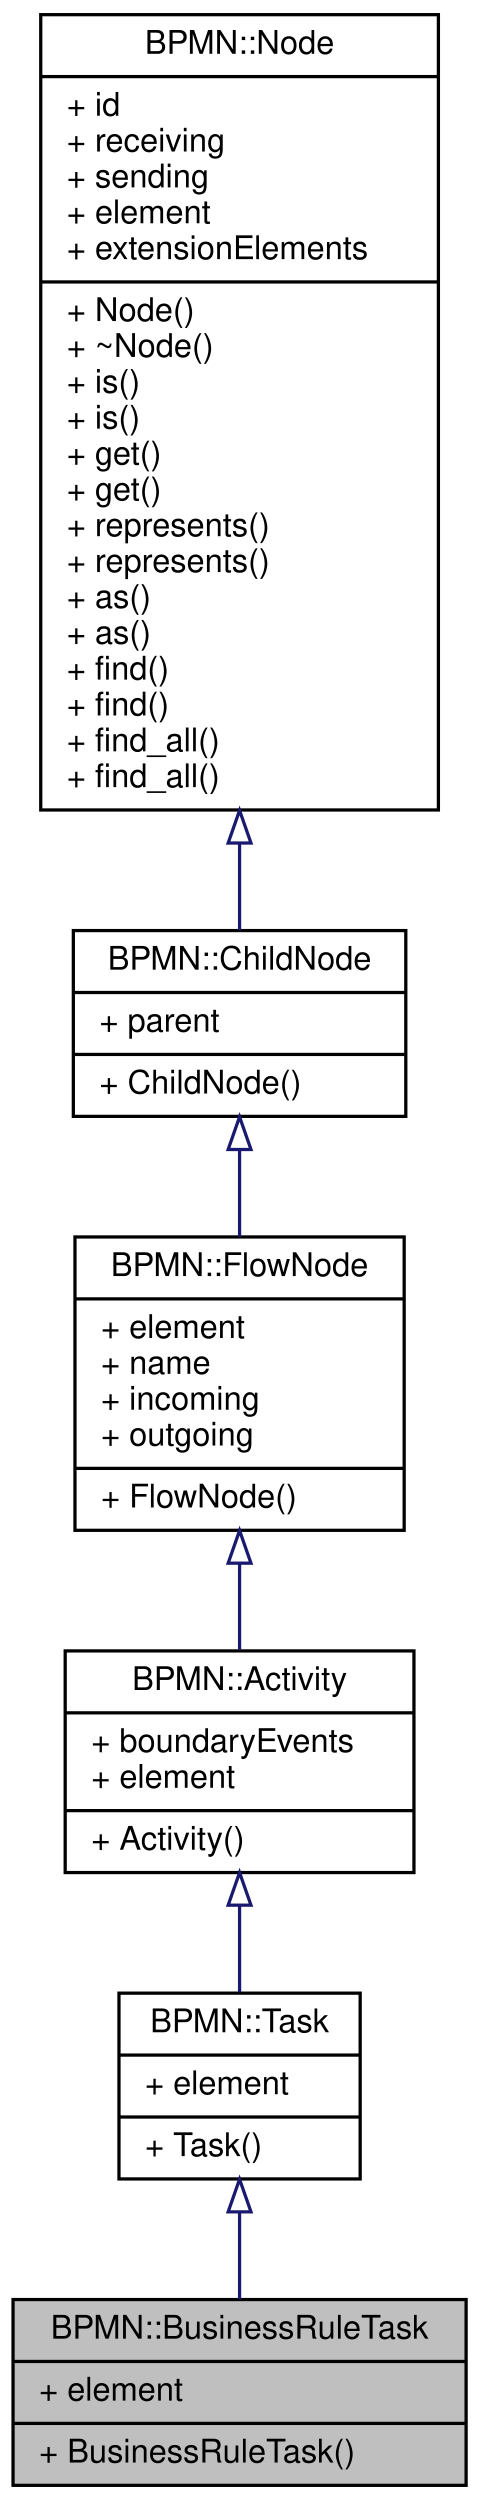
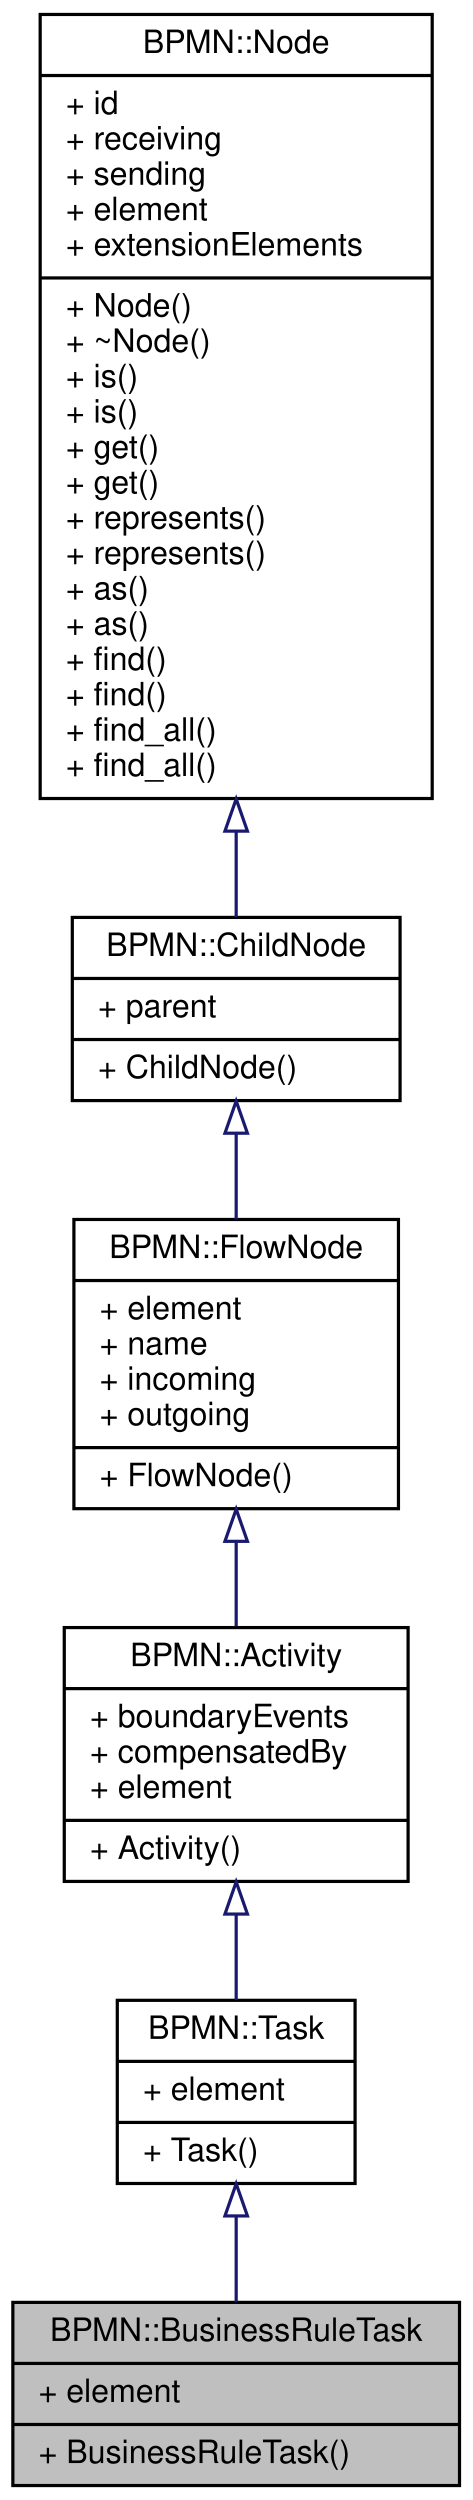
- <svg xmlns="http://www.w3.org/2000/svg" xmlns:xlink="http://www.w3.org/1999/xlink" width="147pt" height="767pt" viewBox="0.00 0.00 147.00 767.00">
-   <g id="graph0" class="graph" transform="scale(1 1) rotate(0) translate(4 763)">
+ <svg xmlns="http://www.w3.org/2000/svg" xmlns:xlink="http://www.w3.org/1999/xlink" width="147pt" height="778pt" viewBox="0.00 0.00 147.00 778.00">
+   <g id="graph0" class="graph" transform="scale(1 1) rotate(0) translate(4 774)">
    <g id="node1" class="node">
      <g id="a_node1">
        <a xlink:title=" ">
          <polygon fill="#bfbfbf" stroke="black" points="0,-0.5 0,-57.5 139,-57.5 139,-0.5 0,-0.5" />
          <text text-anchor="middle" x="69.5" y="-45.5" font-family="Helvetica,sans-Serif" font-size="10.00">BPMN::BusinessRuleTask</text>
          <polyline fill="none" stroke="black" points="0,-38.5 139,-38.5 " />
          <text text-anchor="start" x="8" y="-26.5" font-family="Helvetica,sans-Serif" font-size="10.00">+ element</text>
          <polyline fill="none" stroke="black" points="0,-19.5 139,-19.5 " />
          <text text-anchor="start" x="8" y="-7.5" font-family="Helvetica,sans-Serif" font-size="10.00">+ BusinessRuleTask()</text>
        </a>
      </g>
    </g>
    <g id="node2" class="node">
      <g id="a_node2">
        <a xlink:href="classBPMN_1_1Task.html" target="_top" xlink:title=" ">
          <polygon fill="none" stroke="black" points="32.5,-94.5 32.5,-151.5 106.5,-151.5 106.5,-94.5 32.5,-94.5" />
          <text text-anchor="middle" x="69.5" y="-139.5" font-family="Helvetica,sans-Serif" font-size="10.00">BPMN::Task</text>
          <polyline fill="none" stroke="black" points="32.5,-132.5 106.5,-132.5 " />
          <text text-anchor="start" x="40.5" y="-120.5" font-family="Helvetica,sans-Serif" font-size="10.00">+ element</text>
          <polyline fill="none" stroke="black" points="32.5,-113.5 106.5,-113.5 " />
          <text text-anchor="start" x="40.5" y="-101.5" font-family="Helvetica,sans-Serif" font-size="10.00">+ Task()</text>
        </a>
      </g>
    </g>
    <g id="edge1" class="edge">
      <path fill="none" stroke="midnightblue" d="M69.5,-84.21C69.5,-75.29 69.5,-65.95 69.5,-57.58" />
      <polygon fill="none" stroke="midnightblue" points="66,-84.4 69.5,-94.4 73,-84.4 66,-84.4" />
    </g>
    <g id="node3" class="node">
      <g id="a_node3">
        <a xlink:href="classBPMN_1_1Activity.html" target="_top" xlink:title=" ">
-           <polygon fill="none" stroke="black" points="16,-188.5 16,-256.5 123,-256.5 123,-188.5 16,-188.5" />
-           <text text-anchor="middle" x="69.5" y="-244.5" font-family="Helvetica,sans-Serif" font-size="10.00">BPMN::Activity</text>
-           <polyline fill="none" stroke="black" points="16,-237.5 123,-237.5 " />
-           <text text-anchor="start" x="24" y="-225.5" font-family="Helvetica,sans-Serif" font-size="10.00">+ boundaryEvents</text>
+           <polygon fill="none" stroke="black" points="16,-188.5 16,-267.5 123,-267.5 123,-188.5 16,-188.5" />
+           <text text-anchor="middle" x="69.5" y="-255.5" font-family="Helvetica,sans-Serif" font-size="10.00">BPMN::Activity</text>
+           <polyline fill="none" stroke="black" points="16,-248.5 123,-248.5 " />
+           <text text-anchor="start" x="24" y="-236.5" font-family="Helvetica,sans-Serif" font-size="10.00">+ boundaryEvents</text>
+           <text text-anchor="start" x="24" y="-225.5" font-family="Helvetica,sans-Serif" font-size="10.00">+ compensatedBy</text>
          <text text-anchor="start" x="24" y="-214.5" font-family="Helvetica,sans-Serif" font-size="10.00">+ element</text>
          <polyline fill="none" stroke="black" points="16,-207.5 123,-207.5 " />
          <text text-anchor="start" x="24" y="-195.5" font-family="Helvetica,sans-Serif" font-size="10.00">+ Activity()</text>
        </a>
      </g>
    </g>
    <g id="edge2" class="edge">
-       <path fill="none" stroke="midnightblue" d="M69.5,-178.45C69.5,-169.4 69.5,-160.09 69.5,-151.78" />
-       <polygon fill="none" stroke="midnightblue" points="66,-178.49 69.5,-188.49 73,-178.49 66,-178.49" />
+       <path fill="none" stroke="midnightblue" d="M69.5,-178.16C69.5,-169.04 69.5,-159.81 69.5,-151.61" />
+       <polygon fill="none" stroke="midnightblue" points="66,-178.35 69.5,-188.35 73,-178.35 66,-178.35" />
    </g>
    <g id="node4" class="node">
      <g id="a_node4">
        <a xlink:href="classBPMN_1_1FlowNode.html" target="_top" xlink:title="Base class for BPMN elements that may contain incoming and outgoing SequenceFlow elements.">
-           <polygon fill="none" stroke="black" points="19,-293.5 19,-383.5 120,-383.5 120,-293.5 19,-293.5" />
-           <text text-anchor="middle" x="69.5" y="-371.5" font-family="Helvetica,sans-Serif" font-size="10.00">BPMN::FlowNode</text>
-           <polyline fill="none" stroke="black" points="19,-364.5 120,-364.5 " />
-           <text text-anchor="start" x="27" y="-352.5" font-family="Helvetica,sans-Serif" font-size="10.00">+ element</text>
-           <text text-anchor="start" x="27" y="-341.5" font-family="Helvetica,sans-Serif" font-size="10.00">+ name</text>
-           <text text-anchor="start" x="27" y="-330.5" font-family="Helvetica,sans-Serif" font-size="10.00">+ incoming</text>
-           <text text-anchor="start" x="27" y="-319.5" font-family="Helvetica,sans-Serif" font-size="10.00">+ outgoing</text>
-           <polyline fill="none" stroke="black" points="19,-312.5 120,-312.5 " />
-           <text text-anchor="start" x="27" y="-300.5" font-family="Helvetica,sans-Serif" font-size="10.00">+ FlowNode()</text>
+           <polygon fill="none" stroke="black" points="19,-304.5 19,-394.5 120,-394.5 120,-304.5 19,-304.5" />
+           <text text-anchor="middle" x="69.5" y="-382.5" font-family="Helvetica,sans-Serif" font-size="10.00">BPMN::FlowNode</text>
+           <polyline fill="none" stroke="black" points="19,-375.5 120,-375.5 " />
+           <text text-anchor="start" x="27" y="-363.5" font-family="Helvetica,sans-Serif" font-size="10.00">+ element</text>
+           <text text-anchor="start" x="27" y="-352.5" font-family="Helvetica,sans-Serif" font-size="10.00">+ name</text>
+           <text text-anchor="start" x="27" y="-341.5" font-family="Helvetica,sans-Serif" font-size="10.00">+ incoming</text>
+           <text text-anchor="start" x="27" y="-330.5" font-family="Helvetica,sans-Serif" font-size="10.00">+ outgoing</text>
+           <polyline fill="none" stroke="black" points="19,-323.5 120,-323.5 " />
+           <text text-anchor="start" x="27" y="-311.5" font-family="Helvetica,sans-Serif" font-size="10.00">+ FlowNode()</text>
        </a>
      </g>
    </g>
    <g id="edge3" class="edge">
-       <path fill="none" stroke="midnightblue" d="M69.5,-283.32C69.5,-274.28 69.5,-265.16 69.5,-256.85" />
-       <polygon fill="none" stroke="midnightblue" points="66,-283.42 69.5,-293.42 73,-283.42 66,-283.42" />
+       <path fill="none" stroke="midnightblue" d="M69.5,-294.08C69.5,-285.23 69.5,-276.23 69.5,-267.86" />
+       <polygon fill="none" stroke="midnightblue" points="66,-294.34 69.5,-304.34 73,-294.34 66,-294.34" />
    </g>
    <g id="node5" class="node">
      <g id="a_node5">
        <a xlink:href="classBPMN_1_1ChildNode.html" target="_top" xlink:title="Base class for BPMN elements within a Scope.">
-           <polygon fill="none" stroke="black" points="18.5,-420.5 18.5,-477.5 120.5,-477.5 120.5,-420.5 18.5,-420.5" />
-           <text text-anchor="middle" x="69.5" y="-465.5" font-family="Helvetica,sans-Serif" font-size="10.00">BPMN::ChildNode</text>
-           <polyline fill="none" stroke="black" points="18.5,-458.5 120.5,-458.5 " />
-           <text text-anchor="start" x="26.5" y="-446.5" font-family="Helvetica,sans-Serif" font-size="10.00">+ parent</text>
-           <polyline fill="none" stroke="black" points="18.5,-439.5 120.5,-439.5 " />
-           <text text-anchor="start" x="26.5" y="-427.5" font-family="Helvetica,sans-Serif" font-size="10.00">+ ChildNode()</text>
+           <polygon fill="none" stroke="black" points="18.5,-431.5 18.5,-488.5 120.5,-488.5 120.5,-431.5 18.5,-431.5" />
+           <text text-anchor="middle" x="69.5" y="-476.5" font-family="Helvetica,sans-Serif" font-size="10.00">BPMN::ChildNode</text>
+           <polyline fill="none" stroke="black" points="18.5,-469.5 120.5,-469.5 " />
+           <text text-anchor="start" x="26.5" y="-457.5" font-family="Helvetica,sans-Serif" font-size="10.00">+ parent</text>
+           <polyline fill="none" stroke="black" points="18.5,-450.5 120.5,-450.5 " />
+           <text text-anchor="start" x="26.5" y="-438.5" font-family="Helvetica,sans-Serif" font-size="10.00">+ ChildNode()</text>
        </a>
      </g>
    </g>
    <g id="edge4" class="edge">
-       <path fill="none" stroke="midnightblue" d="M69.5,-410.21C69.5,-401.61 69.5,-392.39 69.5,-383.55" />
-       <polygon fill="none" stroke="midnightblue" points="66,-410.34 69.5,-420.34 73,-410.34 66,-410.34" />
+       <path fill="none" stroke="midnightblue" d="M69.5,-421.21C69.5,-412.61 69.5,-403.39 69.5,-394.55" />
+       <polygon fill="none" stroke="midnightblue" points="66,-421.34 69.5,-431.34 73,-421.34 66,-421.34" />
    </g>
    <g id="node6" class="node">
      <g id="a_node6">
        <a xlink:href="classBPMN_1_1Node.html" target="_top" xlink:title="Base class for all elements in a BPMN model.">
-           <polygon fill="none" stroke="black" points="8.5,-514.5 8.5,-758.5 130.5,-758.5 130.5,-514.5 8.5,-514.5" />
-           <text text-anchor="middle" x="69.5" y="-746.5" font-family="Helvetica,sans-Serif" font-size="10.00">BPMN::Node</text>
-           <polyline fill="none" stroke="black" points="8.5,-739.5 130.5,-739.5 " />
-           <text text-anchor="start" x="16.5" y="-727.5" font-family="Helvetica,sans-Serif" font-size="10.00">+ id</text>
-           <text text-anchor="start" x="16.5" y="-716.5" font-family="Helvetica,sans-Serif" font-size="10.00">+ receiving</text>
-           <text text-anchor="start" x="16.5" y="-705.5" font-family="Helvetica,sans-Serif" font-size="10.00">+ sending</text>
-           <text text-anchor="start" x="16.5" y="-694.5" font-family="Helvetica,sans-Serif" font-size="10.00">+ element</text>
-           <text text-anchor="start" x="16.5" y="-683.5" font-family="Helvetica,sans-Serif" font-size="10.00">+ extensionElements</text>
-           <polyline fill="none" stroke="black" points="8.5,-676.5 130.5,-676.5 " />
-           <text text-anchor="start" x="16.5" y="-664.5" font-family="Helvetica,sans-Serif" font-size="10.00">+ Node()</text>
-           <text text-anchor="start" x="16.5" y="-653.5" font-family="Helvetica,sans-Serif" font-size="10.00">+ ~Node()</text>
+           <polygon fill="none" stroke="black" points="8.5,-525.5 8.5,-769.5 130.5,-769.5 130.5,-525.5 8.5,-525.5" />
+           <text text-anchor="middle" x="69.5" y="-757.5" font-family="Helvetica,sans-Serif" font-size="10.00">BPMN::Node</text>
+           <polyline fill="none" stroke="black" points="8.5,-750.5 130.5,-750.5 " />
+           <text text-anchor="start" x="16.5" y="-738.5" font-family="Helvetica,sans-Serif" font-size="10.00">+ id</text>
+           <text text-anchor="start" x="16.5" y="-727.5" font-family="Helvetica,sans-Serif" font-size="10.00">+ receiving</text>
+           <text text-anchor="start" x="16.5" y="-716.5" font-family="Helvetica,sans-Serif" font-size="10.00">+ sending</text>
+           <text text-anchor="start" x="16.5" y="-705.5" font-family="Helvetica,sans-Serif" font-size="10.00">+ element</text>
+           <text text-anchor="start" x="16.5" y="-694.5" font-family="Helvetica,sans-Serif" font-size="10.00">+ extensionElements</text>
+           <polyline fill="none" stroke="black" points="8.5,-687.5 130.5,-687.5 " />
+           <text text-anchor="start" x="16.5" y="-675.5" font-family="Helvetica,sans-Serif" font-size="10.00">+ Node()</text>
+           <text text-anchor="start" x="16.5" y="-664.5" font-family="Helvetica,sans-Serif" font-size="10.00">+ ~Node()</text>
+           <text text-anchor="start" x="16.5" y="-653.5" font-family="Helvetica,sans-Serif" font-size="10.00">+ is()</text>
          <text text-anchor="start" x="16.5" y="-642.5" font-family="Helvetica,sans-Serif" font-size="10.00">+ is()</text>
-           <text text-anchor="start" x="16.5" y="-631.5" font-family="Helvetica,sans-Serif" font-size="10.00">+ is()</text>
+           <text text-anchor="start" x="16.5" y="-631.5" font-family="Helvetica,sans-Serif" font-size="10.00">+ get()</text>
          <text text-anchor="start" x="16.5" y="-620.5" font-family="Helvetica,sans-Serif" font-size="10.00">+ get()</text>
-           <text text-anchor="start" x="16.5" y="-609.5" font-family="Helvetica,sans-Serif" font-size="10.00">+ get()</text>
+           <text text-anchor="start" x="16.5" y="-609.5" font-family="Helvetica,sans-Serif" font-size="10.00">+ represents()</text>
          <text text-anchor="start" x="16.5" y="-598.5" font-family="Helvetica,sans-Serif" font-size="10.00">+ represents()</text>
-           <text text-anchor="start" x="16.5" y="-587.5" font-family="Helvetica,sans-Serif" font-size="10.00">+ represents()</text>
+           <text text-anchor="start" x="16.5" y="-587.5" font-family="Helvetica,sans-Serif" font-size="10.00">+ as()</text>
          <text text-anchor="start" x="16.5" y="-576.5" font-family="Helvetica,sans-Serif" font-size="10.00">+ as()</text>
-           <text text-anchor="start" x="16.5" y="-565.5" font-family="Helvetica,sans-Serif" font-size="10.00">+ as()</text>
+           <text text-anchor="start" x="16.5" y="-565.5" font-family="Helvetica,sans-Serif" font-size="10.00">+ find()</text>
          <text text-anchor="start" x="16.5" y="-554.5" font-family="Helvetica,sans-Serif" font-size="10.00">+ find()</text>
-           <text text-anchor="start" x="16.5" y="-543.5" font-family="Helvetica,sans-Serif" font-size="10.00">+ find()</text>
+           <text text-anchor="start" x="16.5" y="-543.5" font-family="Helvetica,sans-Serif" font-size="10.00">+ find_all()</text>
          <text text-anchor="start" x="16.5" y="-532.5" font-family="Helvetica,sans-Serif" font-size="10.00">+ find_all()</text>
-           <text text-anchor="start" x="16.5" y="-521.5" font-family="Helvetica,sans-Serif" font-size="10.00">+ find_all()</text>
        </a>
      </g>
    </g>
    <g id="edge5" class="edge">
-       <path fill="none" stroke="midnightblue" d="M69.5,-504.34C69.5,-494.53 69.5,-485.42 69.5,-477.57" />
-       <polygon fill="none" stroke="midnightblue" points="66,-504.36 69.5,-514.36 73,-504.36 66,-504.36" />
+       <path fill="none" stroke="midnightblue" d="M69.5,-515.34C69.5,-505.53 69.5,-496.42 69.5,-488.57" />
+       <polygon fill="none" stroke="midnightblue" points="66,-515.36 69.5,-525.36 73,-515.36 66,-515.36" />
    </g>
  </g>
</svg>
